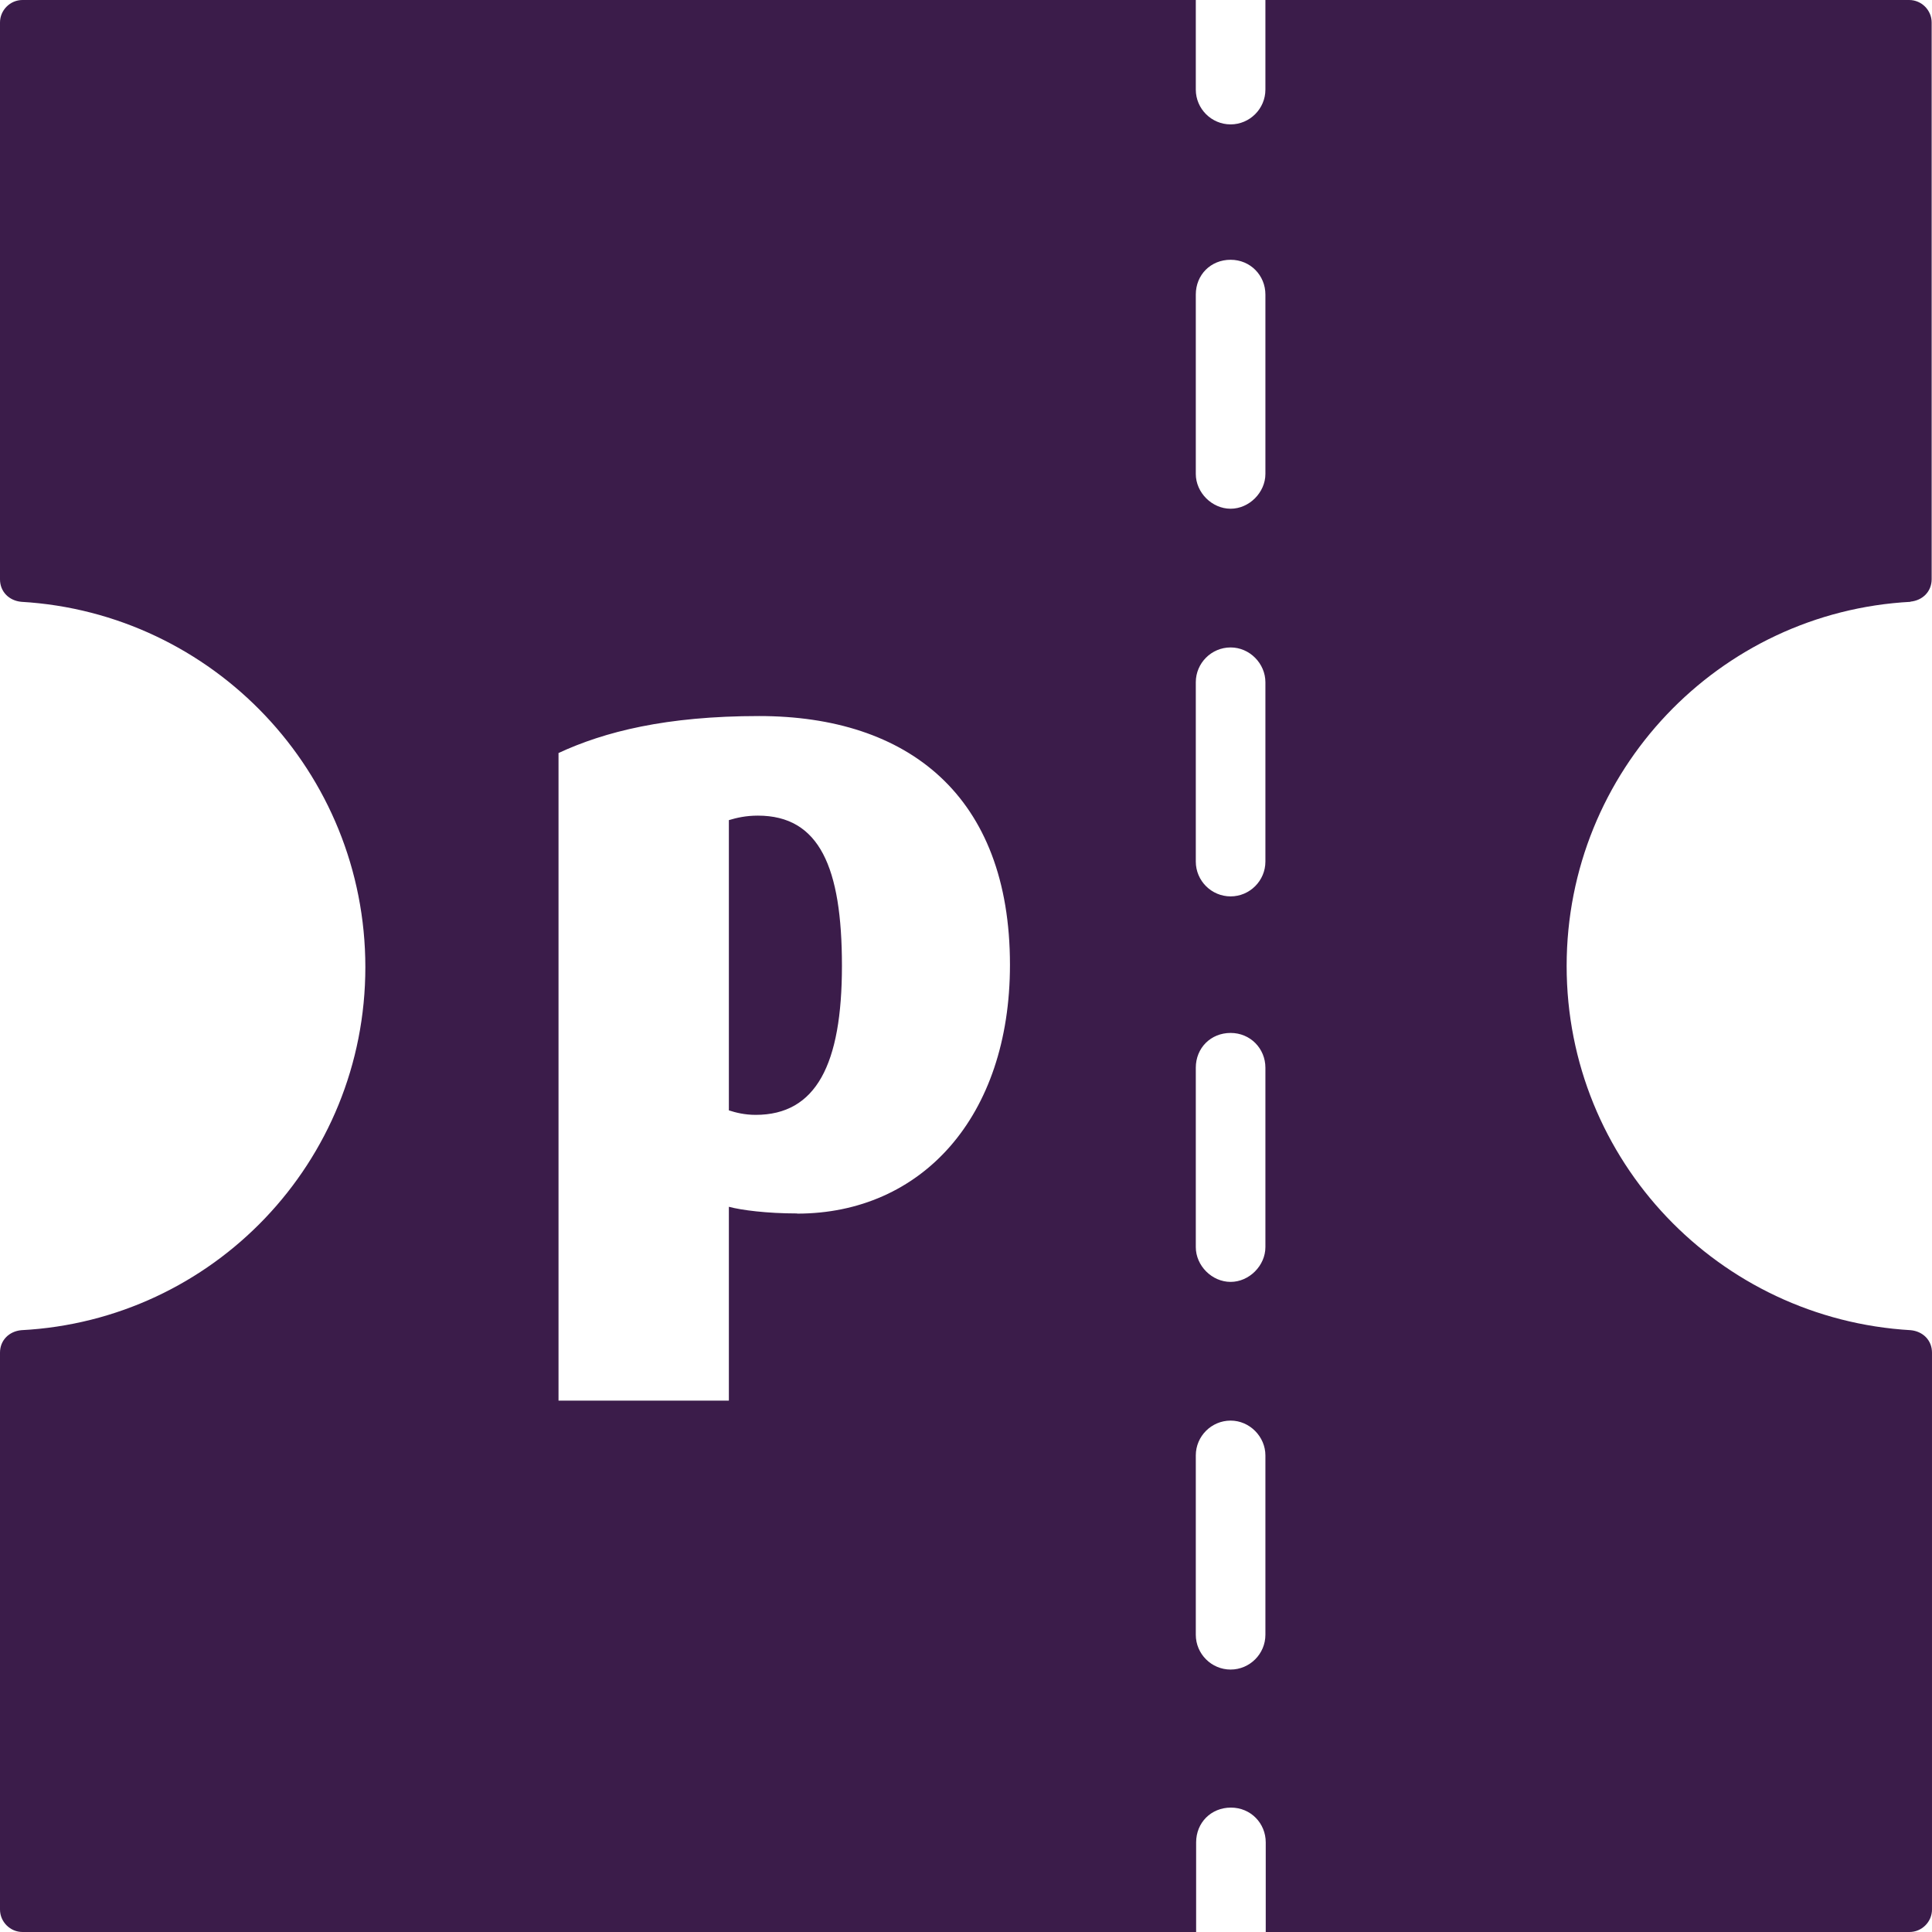
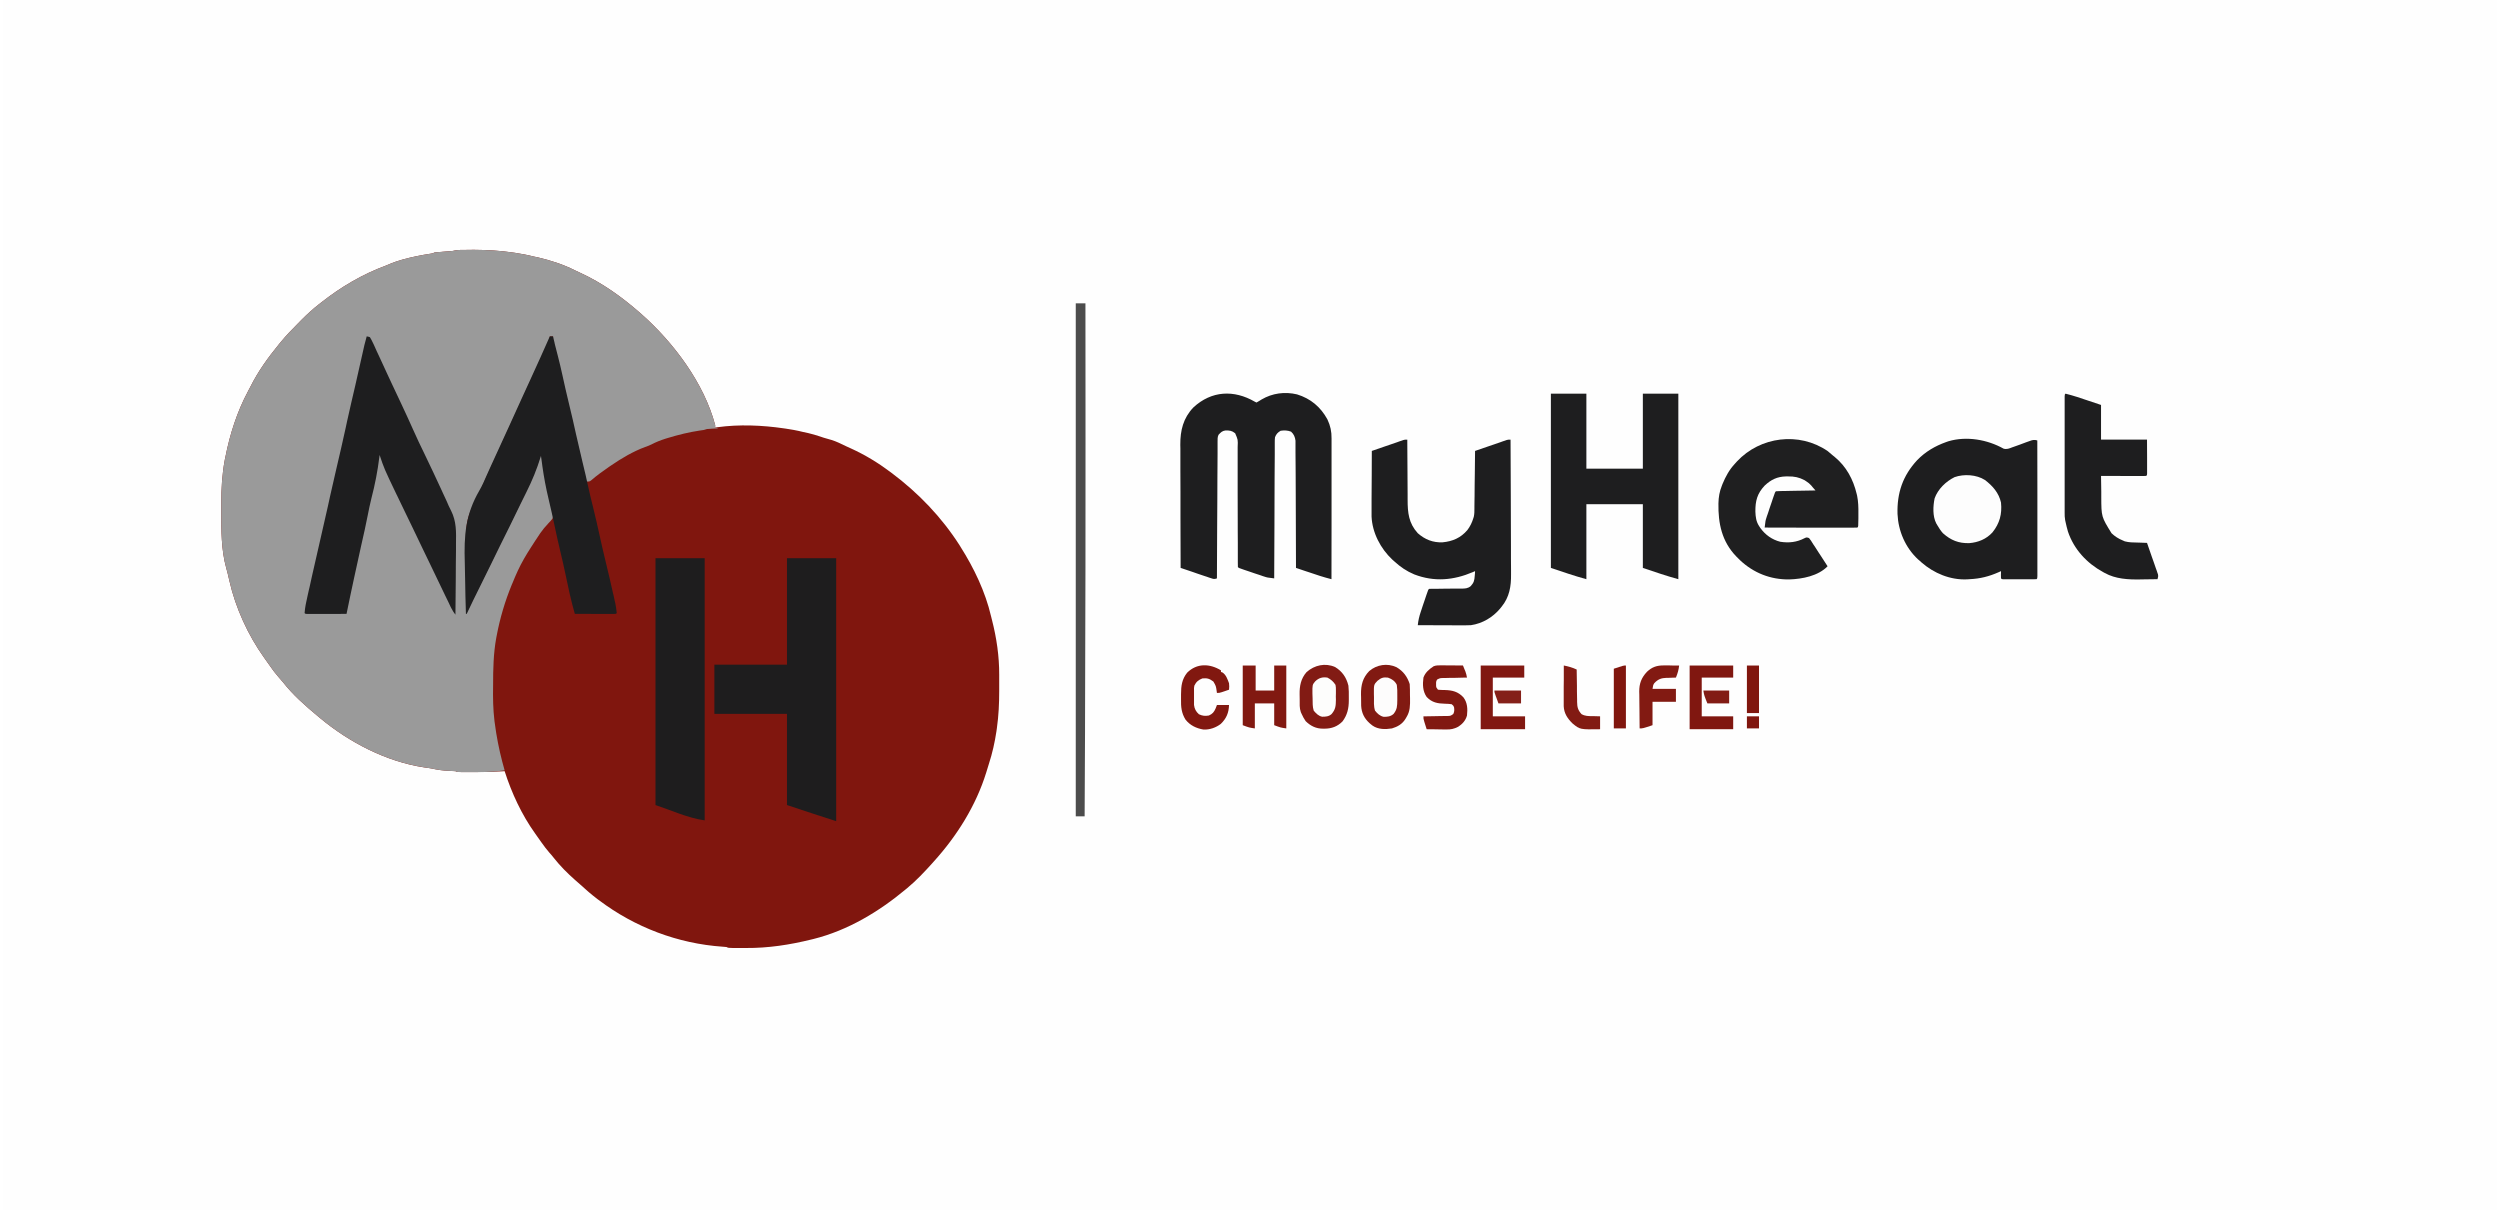
- <svg xmlns="http://www.w3.org/2000/svg" xml:space="preserve" width="100%" height="100%" version="1.1" viewBox="0 0 109.594 109.594">
-   <g transform="scale(.94461)">
-     <path d="M45.52 48.98c-.74 0-1.28.13-1.75.27v17.43c.4.13.94.27 1.61.27 3.63 0 5.18-3.03 5.18-8.95s-1.35-9.02-5.05-9.02z" fill="#3b1c4a" />
-     <path d="M114.72 36.13c.74-.07 1.28-.61 1.28-1.35V1.35c0-.74-.61-1.35-1.35-1.35H75.99v5.38c0 1.15-.94 2.09-2.09 2.09s-2.09-.94-2.09-2.09V0H1.35C.61 0 0 .61 0 1.35v33.44c0 .74.54 1.28 1.28 1.35 11.51.67 20.66 10.23 20.66 21.94s-9.15 21.2-20.66 21.8c-.74.07-1.28.61-1.28 1.35v33.44c0 .74.61 1.35 1.35 1.35h70.48v-5.38c0-1.19.9-2.09 2.09-2.09s2.09.94 2.09 2.09v5.38h38.66c.74 0 1.35-.61 1.35-1.35V81.23c0-.74-.54-1.28-1.28-1.35-11.51-.67-20.66-10.16-20.66-21.87s9.15-21.26 20.66-21.87zM47.87 72.87c-1.82 0-3.36-.2-4.1-.4v11.64H33.54V45.22C36.3 43.94 40 43 45.58 43c8.95 0 15.07 4.78 15.07 14.94 0 9.15-5.32 14.94-12.78 14.94zm28.12 25.3c0 1.15-.94 2.09-2.09 2.09s-2.09-.94-2.09-2.09V87.4c0-1.15.94-2.09 2.09-2.09s2.09.97 2.09 2.09zm0-23.28c0 1.11-.97 2.09-2.09 2.09-1.12 0-2.09-.97-2.09-2.09V64.12c0-1.19.9-2.09 2.09-2.09s2.09.94 2.09 2.09zm0-23.15c0 1.15-.94 2.09-2.09 2.09s-2.09-.94-2.09-2.09V40.97c0-1.15.94-2.09 2.09-2.09s2.09.97 2.09 2.09zm0-23.28c0 1.11-.97 2.09-2.09 2.09-1.12 0-2.09-.97-2.09-2.09V17.69c0-1.19.9-2.09 2.09-2.09s2.09.94 2.09 2.09z" fill="#3b1c4a" />
-   </g>
+ <svg xmlns="http://www.w3.org/2000/svg" version="1.2" viewBox="0 0 3092 1500" width="250" height="121">
+   <style>
+ 		.s0 { fill: #fefefe } 
+ 		.s1 { fill: #80160e } 
+ 		.s2 { fill: #9a9a9a } 
+ 		.s3 { fill: #1e1e1f } 
+ 		.s4 { fill: #1e1d1e } 
+ 		.s5 { fill: #1f1f20 } 
+ 		.s6 { fill: #4c4c4c } 
+ 		.s7 { fill: #fdfdfd } 
+ 		.s8 { fill: #811a12 } 
+ 		.s9 { fill: #821b14 } 
+ 		.s10 { fill: #811911 } 
+ 		.s11 { fill: #811810 } 
+ 		.s12 { fill: #811811 } 
+ 		.s13 { fill: #801710 } 
+ 		.s14 { fill: #821a12 } 
+ 		.s15 { fill: #821b13 } 
+ 		.s16 { fill: #fdfcfc } 
+ 		.s17 { fill: #fdfdfc } 
+ 		.s18 { fill: #842019 } 
+ 		.s19 { fill: #821c15 } 
+ 	</style>
+   <path class="s0" d="m0 0c1020.4 0 2040.7 0 3092 0 0 495 0 990 0 1500-1020.4 0-2040.7 0-3092 0 0-495 0-990 0-1500z" />
+   <path class="s1" d="m571.5 309.8q1.2 0 2.5 0 4 0 8.1-0.1 1.3 0 2.7 0c15.9 0.1 31.5 1 47.2 3.3q1.4 0.2 2.8 0.4c7.8 1.2 15.5 2.6 23.2 4.6q2.7 0.6 5.4 1.1c15.7 3.7 31.3 8.7 45.7 16q3.2 1.5 6.4 3c27.5 12.6 51.8 30 74.5 49.9q0.8 0.7 1.6 1.4c39.9 35.3 77.6 85.6 91.4 137.6q0 1.5 0 3 1.4-0.2 2.8-0.4c27-3.7 55.3-2.5 82.2 1.4q1.4 0.2 2.8 0.4c7.1 1.1 14.2 2.3 21.1 4.1 2.2 0.5 4.3 1 6.5 1.4 4.8 1.1 9.4 2.5 14 4q2.6 0.9 5.1 1.7 1.2 0.3 2.4 0.7c2.4 0.8 4.9 1.5 7.3 2.1 6.2 1.9 11.9 4.8 17.7 7.6q3.3 1.5 6.6 3c17.3 7.9 33.3 17.6 48.5 29q0.8 0.6 1.6 1.2c33.2 24.8 62.1 54.9 84.4 89.8 0.6 0.9 0.6 0.9 1.1 1.8 16.7 26.4 30.8 55.7 37.9 86.2q0.6 2.2 1.1 4.4c5.7 22.1 9.1 45.3 9 68.1q0 1.6 0 3.2 0 3.4 0 6.7 0 5.1 0 10.1c0 15.6-0.7 30.8-2.9 46.3q-0.3 1.8-0.5 3.6c-2.1 14-5.1 27.4-9.5 40.9q-1.7 5.2-3.2 10.4c-12.7 41-36.3 78.6-65 110.3q-0.7 0.8-1.5 1.7c-9.9 11-20.1 21.9-31.5 31.3q-0.8 0.7-1.7 1.4c-33.3 27.8-71.9 51-114.3 61.6q-1.4 0.4-2.9 0.7c-26.8 6.6-53.4 10.7-81 10.5q-4.2 0-8.3 0-2.7 0-5.3 0c-1.3 0-1.3 0-2.5 0-5.8-0.1-5.8-0.1-8-1.2q-2.3-0.3-4.7-0.4c-55.5-3.8-108.9-24.1-153.3-57.6-0.9-0.7-0.9-0.7-1.8-1.3-7.5-5.7-14.6-11.8-21.5-18.2-2.2-2-4.3-3.9-6.5-5.7-9.4-8.3-18.4-17.3-26.1-27.1-1.7-2.3-3.6-4.4-5.5-6.5-3.5-4.1-6.8-8.3-9.9-12.8-0.9-1.1-0.9-1.1-1.7-2.4q-1.7-2.4-3.4-4.8-1.5-2-2.9-4.1c-16.6-23.2-29-50-37.7-77.1q-1.6 0.1-3.2 0.2c-11.2 0.7-22.3 1-33.6 0.9q-4.1 0-8.3 0-2.7 0-5.4 0-1.2 0-2.5 0c-5.8 0-5.8 0-8-1.1q-4.1-0.2-8.2-0.4c-7.3-0.3-14.1-1.3-21.3-2.9-3.2-0.6-6.2-1.1-9.4-1.4-46.8-7.1-93.1-31.2-129.1-61.3-1.5-1.2-1.5-1.2-3-2.5-15.3-12.7-30.5-26.1-42.8-41.8-1.8-2.2-3.7-4.3-5.6-6.5-3.6-4.1-6.8-8.3-9.9-12.8q-0.9-1.1-1.7-2.4-1.7-2.4-3.4-4.8-1.5-2-2.9-4.1c-19.8-27.7-35.4-61.8-42.9-95q-0.7-3.2-1.5-6.4-0.3-1.5-0.7-3-0.7-3.3-1.7-6.4c-6.3-22.4-6.2-47.1-6.2-70.2q0.1-4.9 0-9.9c0-18.2 1-36.3 4.4-54.3q0.3-1.6 0.7-3.3c5.6-28.4 14.5-56.2 28.2-81.8q1.6-2.9 3.1-5.9c9.4-18.7 21.7-35.8 34.9-51.9 1.1-1.4 1.1-1.4 2.3-2.8 6.6-8 13.6-15.4 20.9-22.6q2.7-2.8 5.4-5.5c6.8-6.8 13.8-13.2 21.4-19.1q1.1-0.9 2.2-1.7c24.7-19.5 51.4-35.3 81-46.2q3.1-1.2 6.2-2.6c3.7-1.5 7.5-2.8 11.3-3.9 1.1-0.4 1.1-0.4 2.3-0.7 11.7-3.3 23.8-5.7 35.8-7.5 2.2-0.3 2.2-0.3 4.2-1.4q2.5-0.3 5.1-0.5 1.5-0.1 3-0.2c1.6-0.2 1.6-0.2 3.2-0.3q3.1-0.2 6.3-0.5 1.3-0.1 2.8-0.2c2.6-0.2 2.6-0.2 4.9-0.8 3.7-0.7 7.4-0.7 11.2-0.7z" />
+   <path class="s2" d="m571.5 309.8q1.2 0 2.5 0 4 0 8.1-0.1 1.3 0 2.7 0c15.9 0.1 31.5 1 47.2 3.3q1.4 0.2 2.8 0.4c7.8 1.2 15.5 2.6 23.2 4.6q2.7 0.6 5.4 1.1c15.7 3.7 31.3 8.7 45.7 16q3.2 1.5 6.4 3c27.5 12.6 51.8 30 74.5 49.9q0.8 0.7 1.6 1.4c39.9 35.3 77.6 85.6 91.4 137.6q0 1.5 0 3 2 0.5 4 1-1.7 0.1-3.4 0.2-2.3 0.1-4.5 0.2-1.1 0.1-2.2 0.2c-4.1 0.1-4.1 0.1-7.9 1.4q-2.7 0.4-5.5 0.8c-13.3 2-26.1 5.2-39 9.1q-1.6 0.5-3.3 1c-6 1.9-11.5 4.1-17.1 7-2.5 1.3-5.2 2.3-7.9 3.2-15 5.6-29.1 13.9-42.2 22.9q-1 0.7-2.1 1.4c-7.9 5.5-15.7 11-22.9 17.3-2 1.3-2 1.3-6 1.3q-0.3-1.5-0.7-3.1-1.2-5.7-2.5-11.5-0.5-2.4-1.1-4.9c-2-9.4-4.2-18.7-6.8-27.9-1.5-5.9-2.8-11.9-4.2-17.9q-0.6-3-1.3-6-0.5-2.1-1-4.3-2.6-11.8-5.3-23.7-0.3-1.1-0.5-2.2-3.8-16.6-7.7-33.1c-0.3-1.1-0.3-1.1-0.5-2.2q-2.6-10.9-5.2-21.7-0.5-1.8-0.9-3.6-0.8-3.2-1.6-6.4-0.3-1.4-0.7-2.8-0.3-1.2-0.6-2.5c-0.4-2.2-0.4-2.2-0.4-6.2q-2 0-4 0-0.2 1.1-0.3 2.2c-0.7 3-1.8 5.5-3.1 8.3q-0.8 1.6-1.5 3.2-0.9 1.8-1.7 3.5-1.8 3.9-3.6 7.7c-0.5 1-0.5 1-0.9 2-3.5 7.4-6.9 14.8-10.2 22.2q-1.9 4.2-3.8 8.3c-0.5 1.1-0.5 1.1-1 2.2q-5.4 11.9-10.8 23.8-0.5 1.1-1 2.2-2.6 5.5-5.1 11-4.5 9.9-9 19.7-2.5 5.5-5 10.9-1 2.2-2 4.4-2 4.4-4 8.8-0.5 1.1-1 2.2-1 2.2-2 4.3-2.5 5.5-5 10.9-4.6 10.1-9.2 20.1-2.1 4.6-4.2 9.2-0.9 2.1-1.9 4.3-0.5 1-0.9 2-0.5 0.9-0.9 1.9-0.9 2-1.8 4c-1.8 3.9-3.6 7.7-5.6 11.4-7.9 14.9-8.8 27.7-8.5 44.4q0.1 3.8 0.1 7.6 0 9.8 0.2 19.7 0.1 9.1 0.2 18.2 0.2 20.7 0.5 41.4 0.4-0.8 0.8-1.7 4.3-8.8 8.7-17.6 1.6-3.3 3.2-6.6c5.6-11.6 11.3-23.1 17-34.6 4.1-8.1 8-16.2 11.9-24.3 4-8.5 8.2-16.8 12.4-25.2 5.6-11.2 11.1-22.4 16.5-33.7q2.5-5.3 5.1-10.5c6.7-13.5 11.7-27.4 16.4-41.8q0.5 0 1 0 0.2 1.4 0.3 2.8c2.4 19.2 5.4 38 10.1 56.7q0.8 3.3 1.6 6.5 0.4 1.6 0.8 3.2c1.7 7.5 1.7 7.5 0.4 10.9-1.5 2-3 3.6-4.7 5.3q-1.8 2.1-3.6 4.1-1 1.1-2 2.2c-3.4 4.1-6.3 8.5-9.2 13-0.9 1.3-0.9 1.3-1.8 2.7q-2.5 3.8-4.9 7.6-0.6 0.9-1.2 1.9-3.6 5.5-6.8 11.1-0.5 0.8-1 1.7c-5.6 9.7-10.1 19.8-14.3 30.2q-0.4 0.9-0.8 1.8c-8.4 20.5-14.6 41.3-18.7 63q-0.3 1.5-0.6 3.1c-3.5 19.3-3.9 38.7-3.9 58.3q0 5.8-0.1 11.7c0 15 0.9 29.4 3.4 44.2q0.4 2.3 0.7 4.6c2.5 15.3 6 30.5 10.3 45.4-12.3 1.7-24.4 2.3-36.8 2.2q-4.1 0-8.3 0-2.7 0-5.4 0c-1.2 0-1.2 0-2.5 0-5.8-0.1-5.8-0.1-8-1.2q-4.1-0.2-8.2-0.4c-7.3-0.3-14.1-1.3-21.3-2.9-3.2-0.6-6.2-1.1-9.4-1.5-46.8-7-93.1-31.1-129.1-61.2-1.5-1.2-1.5-1.2-3-2.5-15.3-12.7-30.5-26.1-42.8-41.8-1.8-2.2-3.7-4.3-5.6-6.5-3.6-4.1-6.8-8.3-9.9-12.8q-0.9-1.1-1.7-2.4-1.7-2.4-3.4-4.8-1.5-2-2.9-4.1c-19.8-27.7-35.4-61.8-42.9-95q-0.7-3.2-1.5-6.4-0.3-1.5-0.7-3-0.7-3.3-1.7-6.4c-6.3-22.4-6.2-47.1-6.2-70.2q0.1-4.9 0-9.9c0-18.2 1-36.3 4.4-54.3q0.3-1.6 0.7-3.3c5.6-28.4 14.5-56.2 28.2-81.8q1.6-2.9 3.1-5.9c9.4-18.7 21.7-35.8 34.9-51.9 1.1-1.4 1.1-1.4 2.3-2.8 6.6-8 13.6-15.4 20.9-22.6q2.7-2.8 5.4-5.5c6.8-6.8 13.8-13.2 21.4-19.1q1.1-0.9 2.2-1.7c24.7-19.5 51.4-35.3 81-46.2q3.1-1.2 6.2-2.6c3.7-1.5 7.5-2.8 11.3-3.9 1.1-0.4 1.1-0.4 2.3-0.7 11.7-3.3 23.8-5.7 35.8-7.5 2.2-0.3 2.2-0.3 4.2-1.4q2.5-0.3 5.1-0.5 1.5-0.1 3-0.2c1.6-0.2 1.6-0.2 3.2-0.3q3.1-0.2 6.3-0.5 1.3-0.1 2.8-0.2c2.6-0.2 2.6-0.2 4.9-0.8 3.7-0.7 7.4-0.7 11.2-0.7z" />
+   <path class="s3" d="m1552 498c1 0.5 1 0.5 2 1 2.2-1.2 4.3-2.4 6.4-3.8 13.3-7.8 28.7-9.9 43.9-6.3 16.9 5.2 29.3 15.6 37.7 31.1 3.7 7.9 5.2 14.9 5.1 23.6 0 1.2 0 1.2 0 2.3q0 3.7 0 7.5 0 2.7 0 5.4 0 7.3 0 14.6 0 7.6 0 15.2 0 14.5 0 28.9 0 16.4 0 32.9-0.1 33.8-0.1 67.6c-9.6-2.4-18.9-5.5-28.2-8.7q-2.3-0.8-4.6-1.5-5.6-1.9-11.2-3.8 0-1.2 0-2.5-0.1-30.1-0.2-60.2-0.1-14.5-0.1-29.1-0.1-12.6-0.1-25.3-0.1-6.7-0.1-13.4 0-6.4-0.1-12.7 0-2.3 0-4.6 0-3.2 0-6.4c0-1.7 0-1.7 0-3.5-0.6-4.6-2-8-5.5-11.2-4.3-1.6-8.3-1.8-12.9-1.1-3.6 2.1-5.5 4.1-7 8-0.3 3.3-0.3 3.3-0.3 7.1q0 1.1 0 2.2 0 3.6 0 7.2 0 2.6 0 5.2-0.1 7-0.1 14 0 7.4-0.1 14.7 0 13.9-0.1 27.8 0 15.9-0.1 31.7-0.2 32.5-0.3 65.1c-8.5-1-8.5-1-12.2-2.2-1.1-0.4-1.1-0.4-2.2-0.7-1.1-0.4-1.1-0.4-2.2-0.8-1.2-0.4-1.2-0.4-2.4-0.8q-2.5-0.8-4.9-1.6-3.8-1.3-7.6-2.6-2.4-0.8-4.8-1.6c-1.1-0.4-1.1-0.4-2.3-0.8-5.3-1.8-5.3-1.8-6.4-2.9q-0.1-3.1-0.1-6.2 0-1 0-2 0-3.4 0-6.7 0-2.4 0-4.7 0-5.2 0-10.3 0-8.1-0.1-16.3 0-1.3 0-2.7 0-2.8 0-5.6 0-19-0.1-37.9 0.1-12.7 0-25.5 0-6.7 0-13.5 0-6.3 0-12.7-0.1-2.3 0-4.7c0.4-9.1 0.4-9.1-3.1-17.1-4.1-3.3-6.9-3.5-12-3.5-4.2 0.6-5.8 2.4-8.6 5.4-1.5 3-1.1 5.6-1.2 8.9q0 1.1 0 2.2 0 3.6 0 7.3 0 2.6 0 5.2-0.1 7.1-0.1 14.1 0 7.4-0.1 14.8-0.1 14-0.1 28-0.1 16-0.2 31.9-0.1 32.8-0.3 65.6c-3.3 1.1-4 0.9-7.2-0.2q-1.3-0.4-2.5-0.8-1.4-0.5-2.8-1-1.4-0.4-2.8-0.9-4.4-1.5-8.9-3-3-1.1-6-2.1-7.4-2.5-14.8-5-0.1-32.4-0.2-64.7 0-15 0-30-0.1-13.1-0.1-26.2 0-7 0-13.9 0-6.5 0-13.1 0-2.4-0.1-4.7c-0.1-17.8 3.6-33.1 16.2-46.3 22.5-20.9 50.4-22.1 76.2-7.1z" />
+   <path class="s3" d="m2480.2 556.2c4 1.1 7-0.2 10.8-1.7q1.1-0.4 2.3-0.8 3.6-1.3 7.3-2.6 3.6-1.4 7.2-2.7 2.3-0.8 4.5-1.6c3.7-1.4 6-2 9.7-0.8q0 33.4 0.1 66.8 0 15.6 0 31.1 0 13.5 0 27 0 7.2 0 14.3 0 6.8 0 13.5 0 2.5 0 4.9 0 3.4 0 6.8c0 1.9 0 1.9 0 3.8-0.1 2.8-0.1 2.8-1.1 3.8q-2 0.1-4 0.1-1.3 0-2.6 0-1.4 0-2.9 0c-1.4 0-1.4 0-2.8 0q-3.1 0-6.1 0-4.6 0-9.3 0-2.9 0-5.8 0-1.4 0-2.9 0-1.2 0-2.6 0-1.1 0-2.3 0c-1.7-0.1-1.7-0.1-2.7-1.1q-0.1-2.3-0.1-4.6 0.1-1.2 0.1-2.5 0-0.9 0-1.9c-1.3 0.6-1.3 0.6-2.6 1.2-12.1 5.4-23.2 8.2-36.4 8.8q-1.5 0.1-3 0.2c-20.8 1-41.2-7.5-56.7-21.1q-1.1-1-2.3-2.1-0.9-0.8-1.9-1.6c-15.7-14.6-24.5-35.2-25.4-56.3-0.7-26.1 6.5-47.4 24.4-66.7 10.2-10.5 22.2-17.5 35.9-22.4q1.4-0.5 2.9-1c22.4-6.6 48.2-2.1 68.3 9.2z" />
+   <path class="s3" d="m678 417q2 0 4 0 0.4 1.6 0.7 3.2 0.5 2.2 1.1 4.4 0.2 1 0.4 2c1.2 4.9 2.4 9.7 3.7 14.4 2 7.5 3.7 15.1 5.4 22.6q4.1 19 8.7 37.9c3 12.2 5.8 24.5 8.5 36.8q3.9 17.5 8.1 34.8 3.8 15.3 7.1 30.7c1.9 8.7 4 17.4 6.2 26.1q4.3 17.5 8.1 35.1 3.8 17.3 8 34.5 4.4 18 8.4 36.1 0.3 1.1 0.6 2.3 0.7 3.3 1.4 6.6 0.4 1.9 0.9 3.8c0.7 3.9 1.3 7.7 1.7 11.7-1 1-1 1-3.1 1.1-1.3 0-1.3 0-2.7 0q-1.5 0-3.1 0-1.6 0-3.4 0-1.6 0-3.4 0-5.4 0-10.9 0-3.6 0-7.3-0.1-9.1 0-18.1 0c-4.8-16.7-8.4-33.7-11.9-50.6-1.9-9-3.9-18-6.1-26.9-2.5-10.2-4.7-20.5-6.9-30.8q-3.6-17.2-7.7-34.4c-3.2-13.3-5.7-26.7-7.6-40.2q-0.3-1.9-0.5-3.9-0.7-4.6-1.3-9.2-0.3 0.9-0.5 1.8c-4.6 15-10.4 29-17.4 43-2.6 5.1-5.1 10.3-7.6 15.4-8.4 17.4-16.9 34.8-25.6 52.1-3.6 7.1-7.1 14.3-10.5 21.5-4.4 9.2-8.9 18.3-13.5 27.4q-8.7 17.3-16.9 34.8-0.5 0-1 0-0.7-21.6-1-43.2-0.1-10.1-0.4-20.1c-1.1-33.8 0.8-59.9 18-89.5 3.6-6.1 6.4-12.6 9.2-19.1q2.2-5 4.5-10 0.5-1.1 1-2.2 5.5-12 11-24 0.5-1.1 1-2.2 5.5-12 11-24 7.4-16.3 14.8-32.6 5.5-12 11-24c8.1-17.7 16.1-35.3 23.9-53.1z" />
+   <path class="s3" d="m451 417c1.9 0.3 1.9 0.3 4 1 1.5 2.5 2.7 4.8 3.9 7.4q0.5 1.2 1.1 2.3 1.7 3.8 3.4 7.6 1.3 2.6 2.5 5.3 3 6.5 6 13 2.3 5 4.6 10 3.1 6.6 6.2 13.3c3.5 7.5 7 15 10.6 22.5 5.1 10.9 10.2 21.8 15.1 32.9 4.5 10.3 9.4 20.4 14.3 30.5 7.3 15 14.3 30.1 21.3 45.2q0.7 1.5 1.4 3.1 2 4.3 4 8.6 0.5 1.2 1.1 2.4 1.1 2.4 2.1 4.9 1.5 3.2 3.1 6.3c6.6 13.2 6.2 26.1 6 40.5q0 3.8 0 7.7-0.1 9-0.2 17.9-0.1 10.3-0.1 20.5-0.2 21.1-0.4 42.1c-1.9-2.5-3.5-4.8-4.9-7.7q-0.5-1-1.1-2.1-0.5-1.1-1.1-2.3-0.5-1.2-1.1-2.4-1.9-3.9-3.8-7.8-1.3-2.7-2.6-5.4-7.9-16.3-15.7-32.7-4.8-10.1-9.7-20.1-6.9-14.4-13.8-28.8-4.6-9.5-9.2-19-4.5-9.3-9-18.7-0.5-1-1-2c-15.4-32.2-15.4-32.2-21-49-0.1 1.2-0.1 1.2-0.3 2.4-2.1 17.2-5.4 34.3-9.8 51.1-1.8 7.2-3.3 14.5-4.7 21.7-2.3 11.8-4.9 23.5-7.6 35.2q-0.4 2-0.9 4-0.2 0.9-0.4 1.9c-2 8.7-3.8 17.3-5.7 26q-0.9 4.1-1.8 8.2c-3.4 15.5-6.6 31-9.8 46.5q-10.9 0-21.7 0.1-3.7 0-7.4 0-5.3 0-10.6 0-1.7 0-3.4 0c-1.5 0-1.5 0-3.1 0-1.4 0-1.4 0-2.7 0-2.1-0.1-2.1-0.1-3.1-1.1 0.5-7.3 2.1-14.3 3.7-21.4q0.8-3.6 1.6-7.2c0.4-1.9 0.4-1.9 0.9-3.7q1.5-6.9 3-13.7c2.6-11.9 5.4-23.7 8.1-35.5 4-17.1 7.9-34.3 11.7-51.4q1-4.6 2-9.2 0.3-1.1 0.5-2.3 3.9-17.3 7.9-34.6c4-16.8 7.8-33.6 11.5-50.4q0.9-4.4 1.9-8.9 0.3-1.1 0.5-2.2c3-13.7 6.2-27.3 9.4-41q4.7-20.1 9.1-40.3c1.5-7.2 3.2-14.2 5.2-21.2z" />
+   <path class="s4" d="m972 692c20.1 0 40.3 0 61 0 0 107.6 0 215.2 0 326-20.4-6.6-40.7-13.2-61-20 0-37.3 0-74.6 0-113-29.7 0-59.4 0-90 0 0-20.1 0-40.3 0-61 29.7 0 59.4 0 90 0 0-43.6 0-87.1 0-132z" />
+   <path class="s3" d="m1919 488c14.5 0 29 0 44 0 0 30.7 0 61.4 0 93 23.1 0 46.2 0 70 0 0-30.7 0-61.4 0-93 14.5 0 29 0 44 0 0 75.9 0 151.8 0 230-14.8-4-29.4-9.1-44-14 0-26.1 0-52.1 0-79-23.1 0-46.2 0-70 0 0 30.7 0 61.4 0 93-14.8-4-29.4-9.1-44-14 0-71.3 0-142.6 0-216z" />
+   <path class="s3" d="m1741 545c0 1.7 0 1.7 0 3.4q0.1 16.2 0.2 32.4 0 8.3 0.1 16.6 0 8 0.1 16 0 3.1 0 6.1c0 16.1 1.3 29.1 12.6 41.5 8.9 7.9 18.9 11.8 30.7 11.3 12.5-1.2 22.5-5.5 30.7-15.1 3.6-4.7 5.9-9.6 7.6-15.2q0.3-0.8 0.5-1.7c0.7-3.3 0.7-6.6 0.7-10q0-1.2 0-2.3 0.1-3.9 0.1-7.7 0-2.6 0.1-5.3 0.1-6.9 0.1-13.9 0.1-7.1 0.2-14.2 0.2-14 0.3-27.9 8.7-3 17.4-6 2.9-1 5.9-2 4.2-1.5 8.4-2.9c1.4-0.5 1.4-0.5 2.7-1q1.2-0.4 2.5-0.8 1.1-0.4 2.2-0.8c1.9-0.5 1.9-0.5 4.9-0.5q0.2 35.4 0.3 70.8 0 16.4 0.1 32.9 0.1 14.3 0.1 28.7 0 7.5 0 15.1 0.1 7.2 0.1 14.3 0 2.6 0 5.3c0.2 14.7-2 28.1-11.6 39.9q-1 1.2-2 2.5c-9.2 10.9-21.8 18.4-36 20.5-5.1 0.3-10.2 0.2-15.3 0.2q-2.2 0-4.4 0-5.8 0-11.5-0.1-5.9 0-11.8 0-11.5 0-23-0.1c0.6-5.9 1.8-11 3.7-16.6 0.4-1.2 0.4-1.2 0.8-2.4q0.8-2.5 1.6-4.9 1.3-3.8 2.6-7.6 0.8-2.4 1.6-4.8 0.4-1.1 0.8-2.3c1.8-5.3 1.8-5.3 2.9-6.4q2.2-0.1 4.4-0.1 1.4 0 2.9 0c1.5 0 1.5 0 3.1 0q3.2-0.1 6.5-0.1 5.1 0 10.2-0.1 4.9 0 9.8 0c1.6 0 1.6 0 3.1 0 4.6-0.1 8-0.1 11.6-3.1 4-4.3 4.6-7.1 5-12.8 0.1-1.7 0.1-1.7 0.3-3.3q0-1.2 0.1-2.5-1.3 0.6-2.7 1.2c-24 10.2-47.8 12.4-72.6 2.9-9.4-3.9-17.2-9.2-24.7-16.1q-1.3-1.1-2.6-2.3c-14.5-13.6-24.8-33.2-25.7-53.3-0.1-5.2 0-10.4 0-15.6q0-2.8 0-5.7 0-7.5 0.1-14.9 0-7.7 0.1-15.3 0-15 0.1-29.9 8.7-3 17.4-6 2.9-1 5.9-2 4.2-1.5 8.4-2.9 1.4-0.5 2.7-1 1.2-0.4 2.5-0.8 1.1-0.4 2.2-0.8c1.9-0.5 1.9-0.5 4.9-0.5z" />
+   <path class="s4" d="m809 692c20.1 0 40.3 0 61 0 0 107.3 0 214.5 0 325-21.1-3-40.8-12.3-61-19 0-101 0-202 0-306z" />
+   <path class="s5" d="m2262 559.1c2.4 1.9 4.7 3.8 7 5.9 1 0.8 1 0.8 2.1 1.7 14.1 11.6 22.7 27.7 26.9 45.3q0.3 1.2 0.6 2.4c1.5 7.4 1.7 14.6 1.6 22.2q0 3.1 0 6.2c-0.1 10.1-0.1 10.1-1.2 11.2q-2.2 0.1-4.5 0.1-1.4 0-2.9 0-1.6 0-3.3 0c-1.7 0-1.7 0-3.4 0q-5.6 0-11.2 0-3.8 0-7.7 0-9.1 0-18.3 0-10.4 0-20.8 0-21.5-0.1-42.9-0.1c1-8.5 1-8.5 2.2-12.2q0.4-1.1 0.7-2.2 0.4-1.1 0.8-2.2 0.4-1.2 0.8-2.4 0.8-2.5 1.6-4.9 1.3-3.8 2.6-7.6 0.8-2.4 1.6-4.8 0.4-1.1 0.8-2.3c1.8-5.3 1.8-5.3 2.9-6.4q2.3-0.2 4.6-0.2 1.5 0 3-0.1 1.6 0 3.2 0 1.6 0 3.3-0.1 5.2-0.1 10.5-0.2 3.5 0 7-0.1 8.7-0.2 17.4-0.3-1.7-1.9-3.4-3.9c-0.9-1.1-0.9-1.1-1.8-2.2-1.9-2.1-3.8-3.7-6.2-5.2-1.1-0.7-1.1-0.7-2.1-1.4-6.8-3.6-12.7-4.8-20.4-4.7q-1.3 0-2.7 0c-10.9 0.3-18.4 3.9-26.4 11.4-9.3 9.9-11.6 19-11.5 32.3 0.3 6.6 0.9 12.1 4.5 17.7q0.8 1.3 1.7 2.6c6.1 8.4 14.4 14.4 24.6 17 10.7 1.7 20.5 0.6 30.1-4.4 2.6-1.2 2.6-1.2 5.6-0.2 1.2 1.4 1.2 1.4 2.5 3.3q0.6 1.1 1.3 2.1 0.8 1.2 1.5 2.4 0.8 1.1 1.6 2.3 2.4 3.7 4.8 7.5 1.6 2.5 3.3 5 4 6.2 8 12.4c-11.6 12-31.3 15.8-47.5 16.3-23.2 0.3-44.2-8-61.1-23.9q-1.2-1.2-2.4-2.4-1.2-1.1-2.3-2.3c-17.8-18.5-22.4-40.8-22-65.6 0.2-8 1.3-14.7 4.3-22.1q0.4-1 0.8-2.1c3.9-9.3 8.3-17.5 15.2-24.9q1.3-1.5 2.7-3c28.9-30.9 77-37 112.3-12.9z" />
+   <path class="s3" d="m2557 488c9.6 2.4 18.9 5.5 28.2 8.7 7.8 2.6 7.8 2.6 15.8 5.3 0 14.2 0 28.4 0 43 18.8 0 37.6 0 57 0 0 7.2 0 14.5 0.1 21.9 0 2.3 0 4.6 0 7q0 2.7 0 5.4 0 1.4 0 2.8c0 1.4 0 1.4 0 2.7q0 1.2 0 2.4c-0.1 1.8-0.1 1.8-1.1 2.8q-2.6 0.1-5.3 0.1-1.6 0-3.4 0c-1.8 0-1.8 0-3.6 0q-1.9 0-3.8 0-5 0-9.9 0-5.1 0-10.1-0.1-10 0-19.9 0 0.1 9.7 0.3 19.4 0 3.3 0 6.6c0.1 24.6 0.1 24.6 12.7 45 4.2 4 8.6 6.8 14 9q1.2 0.5 2.5 1.1c5.2 1.4 10.5 1.4 15.9 1.5 1.7 0.1 1.7 0.1 3.4 0.1q4.1 0.2 8.2 0.3 3 8.6 6 17.3 1.1 2.9 2.1 5.9 1.5 4.2 2.9 8.4 0.5 1.3 1 2.7 0.4 1.2 0.8 2.5 0.4 1.1 0.8 2.2c0.5 2.3 0.1 3.8-0.6 6q-7.8 0.1-15.7 0.2-2.6 0-5.3 0.1c-15.1 0.3-30.9-0.5-44.4-8q-1-0.6-2-1.1c-20.2-11-36.2-28.2-43.6-50.2q-1.7-5.9-3-12c-0.3-1.1-0.3-1.1-0.5-2.3-0.6-3.1-0.6-6-0.6-9.1q0-1.9 0-3.9 0-2.2 0-4.3 0-2.3 0-4.5 0-6.1 0-12.3 0-6.4 0-12.8 0-10.7 0-21.5 0-12.4 0-24.9 0-10.7 0-21.3 0-6.4 0-12.8 0-6 0-12 0-2.2 0-4.4 0-3 0-6 0-1.7 0-3.4c0.1-2.5 0.1-2.5 1.1-3.5z" />
+   <path class="s6" d="m1330 376c4 0 7.9 0 12 0q0 82.9 0.1 165.8 0 4.7 0 9.5c0 97.1 0 194.2-0.6 349.2q0 3.3 0 6.5-0.2 52.5-0.5 105c-3.6 0-7.3 0-11 0 0-209.9 0-419.8 0-636z" />
+   <path class="s7" d="m2457 595c9.7 7.3 17.3 16 20 28 1.4 14.4-1.6 25.7-10.6 37-7.6 8.3-17.6 12.4-28.7 13.3-13.1 0.4-22.9-3.5-32.7-12.3-2.8-3.1-4.9-6.4-7-10q-0.6-1.1-1.3-2.2c-4.6-9-4-21.3-2-31 4.1-11.5 13.9-20.9 24.7-26.3 11.6-4.1 27.2-3.2 37.6 3.5z" />
+   <path class="s8" d="m1727.6 827.1c8.5 5 13.3 11.6 16.4 20.9 0.3 4.5 0.3 8.9 0.3 13.4q0 2.2 0.1 4.4c0.1 8.4 0.2 15.8-4.4 23.2q-0.6 1.1-1.3 2.2c-3.9 6.4-9.7 9.7-16.7 11.8-8.2 1.3-17.1 1.4-24.1-3.5-1-0.7-1-0.7-1.9-1.5q-1-0.8-1.9-1.6c-6.5-5.9-9.8-12.7-10.3-21.4q-0.1-5.3-0.1-10.6-0.1-1.8-0.1-3.7c-0.1-11.4 2.1-20.5 10.2-28.8 9.3-8 22.4-10.1 33.8-4.8z" />
+   <path class="s9" d="m1651.5 826.9c9 5.5 14 13 16.5 23.1 0.5 4.9 0.6 9.7 0.5 14.6q0 1.8 0 3.7c0 9.8-1.9 18.2-7.9 26.1-6.2 6.2-13.2 8.8-21.8 8.9q-1.1 0-2.2 0c-8.6 0.1-15.5-3.3-21.6-9.3-2-2.9-3.6-5.8-5-9q-0.5-1.1-1-2.2c-1.8-5.1-1.4-10.5-1.4-15.8q-0.1-3.1-0.1-6.2c-0.2-10.4 1.6-19.7 8.7-27.7 9.8-8.6 23-11.6 35.3-6.2z" />
+   <path class="s10" d="m1537 825c5.3 0 10.6 0 16 0 0 10.2 0 20.5 0 31 7.6 0 15.2 0 23 0 0-10.2 0-20.5 0-31 5 0 9.9 0 15 0 0 25.7 0 51.5 0 78-7-1-7-1-15-4 0-8.9 0-17.8 0-27-7.9 0-15.8 0-24 0 0 10.2 0 20.5 0 31-7-1-7-1-15-4 0-24.4 0-48.8 0-74z" />
+   <path class="s10" d="m1783.8 824.8c1.2 0 1.2 0 2.3 0q3.6 0 7.2 0.1 2.4 0 4.8 0 6 0 11.9 0.1 1 2.3 1.9 4.7c0.6 1.3 0.6 1.3 1.1 2.6 1 2.6 1.5 5 2 7.7q-1.6 0-3.2 0-5.8 0.1-11.6 0.3-2.5 0-5 0-3.6 0.1-7.3 0.2-1.1 0-2.2 0c-4.1 0.1-4.1 0.1-7.7 1.9-1.3 2-1.4 3.2-1.3 5.6q0 1 0 2.1c0.2 2.2 0.2 2.2 2.3 4.9 2.9 0.3 5.6 0.4 8.5 0.4 9.4 0.3 16.3 1.9 23 9 5.1 6.6 5.4 14.5 4.5 22.6-1.7 6.2-5.7 10.6-11 14-5.2 2.6-8.8 3.4-14.7 3.3q-1 0-2.1 0-3.3 0-6.6-0.1-2.3 0-4.6-0.1-5.5 0-11-0.1-1-3.2-2-6.3-0.6-1.8-1.1-3.6c-0.9-3.1-0.9-3.1-0.9-6.1q1.6 0 3.2 0 5.8-0.1 11.6-0.2 2.5 0 5-0.1 3.6 0 7.3-0.1c1.1 0 1.1 0 2.2 0 4.3-0.1 4.3-0.1 7.7-2.5 1.4-2.9 1.4-4.9 1-8.1-0.9-2.3-0.9-2.3-3-4-2.8-0.4-5.4-0.6-8.2-0.6-9.2-0.3-16-1.3-22.8-8.4-5-7.2-5.1-15.6-4-24 2.3-6.4 7.1-10.4 12.7-14.1 3.3-1.3 6.6-1.1 10.1-1.1z" />
+   <path class="s11" d="m1510 831q0 1 0 2 0.9 0.3 1.8 0.6c4.5 2.8 6.4 8.6 8.2 13.4 0.4 2.9 0.3 5.1 0 8q-2.9 1-5.8 2-1.6 0.6-3.3 1.1c-2.9 0.9-2.9 0.9-5.9 0.9q-0.1-1.1-0.3-2.2c-0.9-6.4-0.9-6.4-4.1-11.9-4.7-3.5-7.5-4.5-13.6-3.9-4.8 1.8-7.8 4.3-10 9-0.5 3-0.5 3-0.4 6.2q0 1.7 0 3.5 0 1.9 0 3.7 0 1.9 0 3.7 0 1.8 0 3.6 0 1.6 0 3.2c0.6 4.9 2.4 8.2 6 11.5 4.4 2.1 7.7 2.4 12.4 1.6 4.6-2 6.4-4.3 8.4-8.8q0.8-2 1.6-4.2c5 0 9.9 0 15 0-0.3 9.6-3.2 16.6-10.2 23.4-6 4.6-13.8 7.4-21.5 7-8.9-1.5-16.7-5.2-22.3-12.4-5-8.1-5.7-15.8-5.5-25q0-3.2 0-6.4c0-10.2 1.1-18.6 7.6-26.7 12.1-12 28-11.4 41.9-2.9z" />
+   <path class="s12" d="m1832 825c17.8 0 35.6 0 54 0 0 5 0 9.9 0 15-12.9 0-25.7 0-39 0 0 15.8 0 31.7 0 48 13.2 0 26.4 0 40 0 0 5.3 0 10.6 0 16-18.2 0-36.3 0-55 0 0-26.1 0-52.1 0-79z" />
+   <path class="s13" d="m2091 825c17.8 0 35.6 0 54 0 0 5 0 9.9 0 15-12.9 0-25.7 0-39 0 0 15.8 0 31.7 0 48 12.9 0 25.7 0 39 0 0 5.3 0 10.6 0 16-17.8 0-35.6 0-54 0 0-26.1 0-52.1 0-79z" />
+   <path class="s14" d="m2059 824.9q1.6 0 3.3 0 1.7 0 3.5 0 1.8 0 3.6 0.1 4.3 0 8.6 0c-0.6 5.5-1.9 9.9-4 15q-1.9 0-3.9 0.1-2.6 0.1-5.2 0.2-1.3 0-2.6 0c-6.5 0.2-10.5 1.7-15.1 6.6-1.5 2.4-1.5 2.4-2.2 7.1 9.6 0 19.1 0 29 0 0 5.3 0 10.6 0 16-9.6 0-19.1 0-29 0 0 9.6 0 19.1 0 29-12 4-12 4-16 4q-0.2-11.5-0.2-23 0-3.9-0.1-7.8-0.1-5.7-0.1-11.3 0-1.7-0.1-3.5c0-10.1 2.7-17.2 9.6-24.6 6.4-6 12.2-7.9 20.9-7.9z" />
+   <path class="s15" d="m1935 825c5.7 1.1 10.7 2.5 16 5 0 0.9 0 0.9 0 1.8q0.1 9.2 0.3 18.4 0 3.5 0 6.9 0.1 5 0.2 9.9 0 1.5 0 3.1c0.1 6.6 1 10.2 5.5 15.2 4.4 2.5 8.4 2.4 13.3 2.5 1.4 0 1.4 0 2.8 0q3.5 0.1 6.9 0.2c0 5.3 0 10.6 0 16-24.9 0.4-24.9 0.4-34-7-6.4-6.2-10.7-12.6-11.1-21.6q0-1.4 0-2.8 0-1.6 0-3.2 0-1.7 0-3.5 0-1.7 0-3.5 0-5.6 0-11.2 0-3.8 0.1-7.6 0-9.3 0-18.6z" />
+   <path class="s16" d="m1717 840c4.8 1.7 8.8 4.3 11 9 0.6 4.3 0.7 8.6 0.6 12.9q0 3.1 0 6.2c-0.1 7-0.1 11.2-4.6 16.9-3.7 3.3-7.6 3.7-12.4 3.6-4.6-1-7.7-4-10.6-7.6-1.8-5.4-1.3-11.2-1.3-16.8q-0.1-1.9-0.1-3.9c-0.1-11.6-0.1-11.6 4.4-16.3 4.4-3.7 7.3-4.7 13-4z" />
+   <path class="s17" d="m1642 840c4.4 2.3 7.3 4.9 10 9 0.5 3.2 0.5 3.2 0.5 6.7q0 1.9 0 3.8 0 2-0.1 4 0 2 0.1 4c-0.1 7.6-0.4 12-5.5 17.8-3.4 3-7.2 3.2-11.6 3.2-4.5-0.9-7.5-4.1-10.4-7.5-1.6-4.9-1.3-10.1-1.4-15.2q-0.1-3-0.2-6c-0.1-10.9-0.1-10.9 3.4-15.1 4.4-4.3 9.1-5.7 15.2-4.7z" />
+   <path class="s1" d="m2012 825c0 25.7 0 51.5 0 78-5 0-9.9 0-15 0 0-24.4 0-48.8 0-74 12-4 12-4 15-4z" />
+   <path class="s1" d="m2162 825c4.9 0 9.9 0 15 0 0 19.5 0 38.9 0 59-4.9 0-9.9 0-15 0 0-19.5 0-38.9 0-59z" />
+   <path class="s18" d="m1849 856c10.9 0 21.8 0 33 0 0 5.3 0 10.6 0 16-9.2 0-18.5 0-28 0-0.8-2.3-1.7-4.5-2.5-6.9q-0.4-1-0.8-2.1c-1.7-4.8-1.7-4.8-1.7-7z" />
+   <path class="s19" d="m2108 856c10.6 0 21.1 0 32 0 0 5.3 0 10.6 0 16-8.9 0-17.8 0-27 0-4-10-4-10-5-16z" />
+   <path class="s1" d="m2162 888c4.9 0 9.9 0 15 0 0 5 0 9.9 0 15-4.9 0-9.9 0-15 0 0-5 0-9.9 0-15z" />
</svg>
